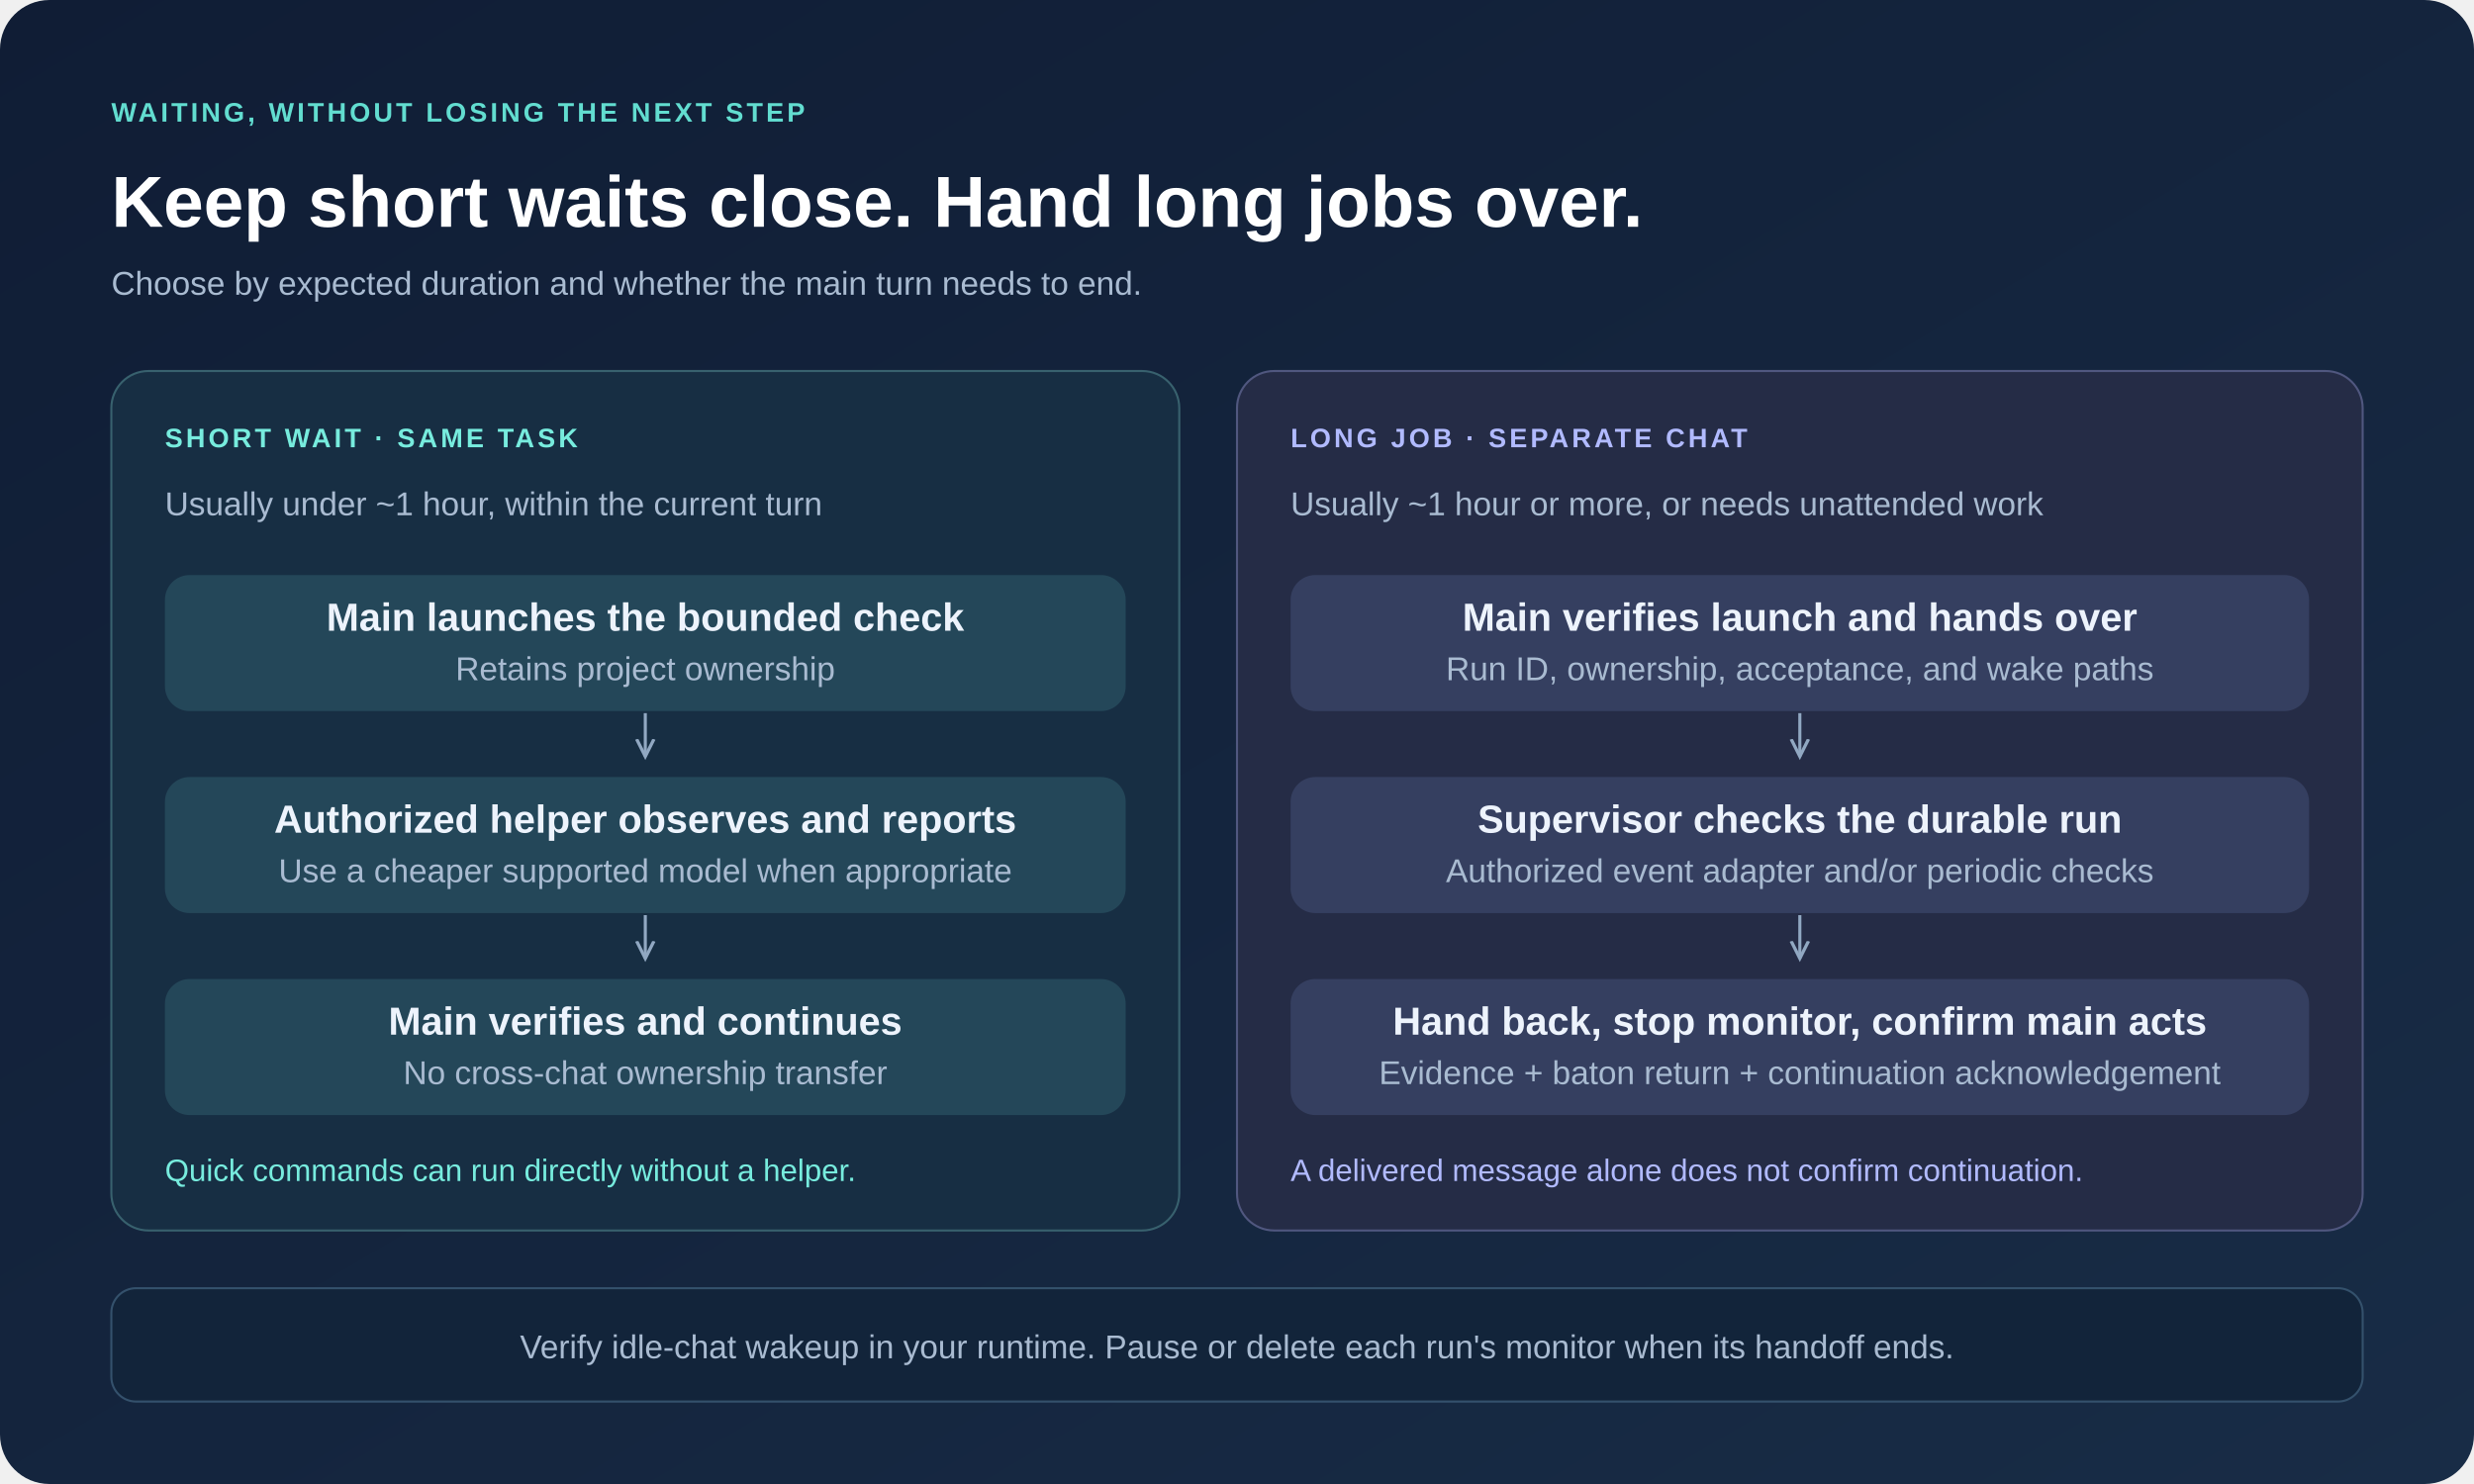
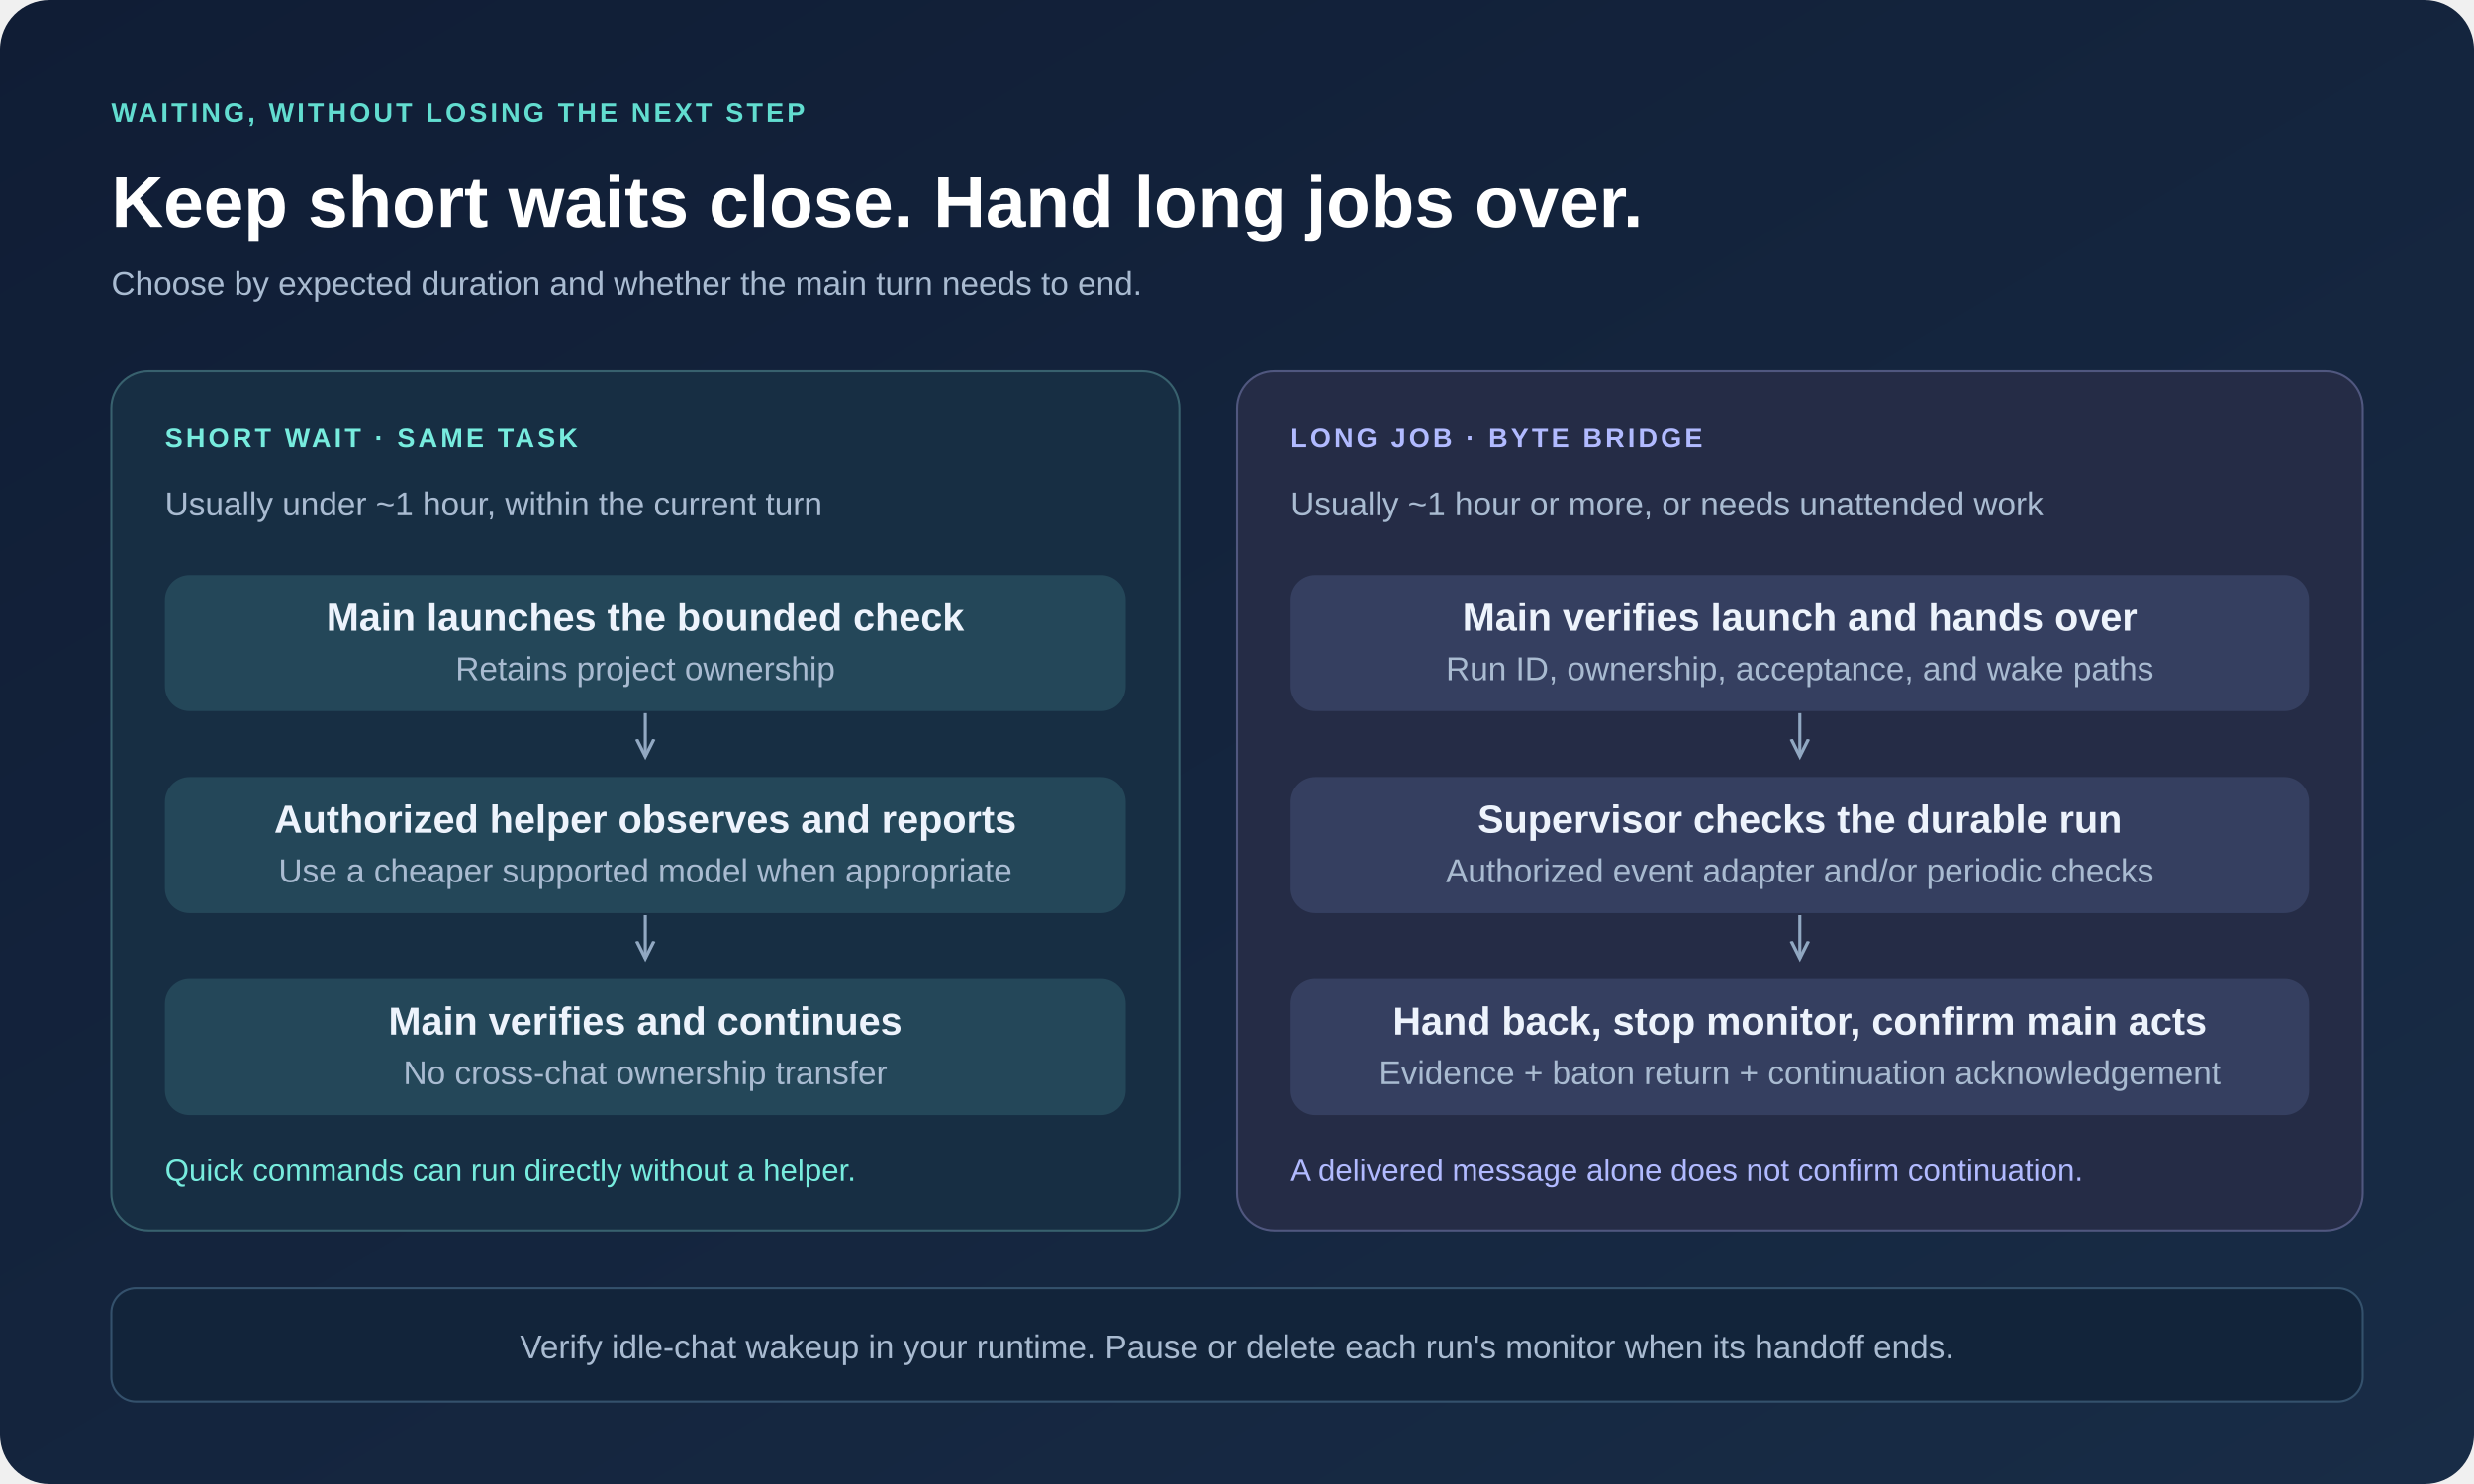
<svg xmlns="http://www.w3.org/2000/svg" width="1200" height="720" viewBox="0 0 1200 720" role="img" aria-labelledby="title desc">
  <defs>
    <linearGradient id="bg" x2="1" y2="1">
      <stop stop-color="#101d35" />
      <stop offset="1" stop-color="#182c46" />
    </linearGradient>
    <marker id="arrow" viewBox="0 0 10 10" refX="8" refY="5" markerWidth="7" markerHeight="7" orient="auto">
      <path d="M0 1 8 5 0 9" fill="none" stroke="#91a8c2" stroke-width="1.5" />
    </marker>
    <style>text{font-family:-apple-system,BlinkMacSystemFont,'Segoe UI',Arial,sans-serif}.note{font-size:16px;fill:#a9bbd1}.step{font-size:19px;font-weight:600;fill:#edf3fc}.tag{font-size:13px;letter-spacing:1.5px;font-weight:700}</style>
  </defs>
  <rect width="1200" height="720" rx="24" fill="url(#bg)" />
  <text x="54" y="59" fill="#62ddd0" class="tag">WAITING, WITHOUT LOSING THE NEXT STEP</text>
  <text x="54" y="110" fill="#fff" font-size="35" font-weight="700">Keep short waits close. Hand long jobs over.</text>
  <text x="54" y="143" class="note">Choose by expected duration and whether the main turn needs to end.</text>
  <rect x="54" y="180" width="518" height="417" rx="18" fill="#172e43" stroke="#38616e" />
  <rect x="600" y="180" width="546" height="417" rx="18" fill="#252c46" stroke="#50577f" />
  <text x="80" y="217" fill="#77ecde" class="tag">SHORT WAIT · SAME TASK</text>
  <text x="80" y="250" class="note">Usually under ~1 hour, within the current turn</text>
-   <text x="626" y="217" fill="#b1baff" class="tag">LONG JOB · SEPARATE CHAT</text>
+   <text x="626" y="217" fill="#b1baff" class="tag">LONG JOB · BYTE BRIDGE</text>
  <text x="626" y="250" class="note">Usually ~1 hour or more, or needs unattended work</text>
  <rect x="80" y="279" width="466" height="66" rx="12" fill="#244759" />
  <text x="313" y="306" class="step" text-anchor="middle">Main launches the bounded check</text>
  <text x="313" y="330" class="note" text-anchor="middle">Retains project ownership</text>
  <path d="M313 346 V367" fill="none" stroke="#91a8c2" stroke-width="1.5" marker-end="url(#arrow)" />
  <rect x="80" y="377" width="466" height="66" rx="12" fill="#244759" />
  <text x="313" y="404" class="step" text-anchor="middle">Authorized helper observes and reports</text>
  <text x="313" y="428" class="note" text-anchor="middle">Use a cheaper supported model when appropriate</text>
  <path d="M313 444 V465" fill="none" stroke="#91a8c2" stroke-width="1.5" marker-end="url(#arrow)" />
  <rect x="80" y="475" width="466" height="66" rx="12" fill="#244759" />
  <text x="313" y="502" class="step" text-anchor="middle">Main verifies and continues</text>
  <text x="313" y="526" class="note" text-anchor="middle">No cross-chat ownership transfer</text>
  <text x="80" y="573" fill="#77ecde" font-size="15">Quick commands can run directly without a helper.</text>
  <rect x="626" y="279" width="494" height="66" rx="12" fill="#353f60" />
  <text x="873" y="306" class="step" text-anchor="middle">Main verifies launch and hands over</text>
  <text x="873" y="330" class="note" text-anchor="middle">Run ID, ownership, acceptance, and wake paths</text>
  <path d="M873 346 V367" fill="none" stroke="#91a8c2" stroke-width="1.5" marker-end="url(#arrow)" />
  <rect x="626" y="377" width="494" height="66" rx="12" fill="#353f60" />
  <text x="873" y="404" class="step" text-anchor="middle">Supervisor checks the durable run</text>
  <text x="873" y="428" class="note" text-anchor="middle">Authorized event adapter and/or periodic checks</text>
  <path d="M873 444 V465" fill="none" stroke="#91a8c2" stroke-width="1.5" marker-end="url(#arrow)" />
  <rect x="626" y="475" width="494" height="66" rx="12" fill="#353f60" />
  <text x="873" y="502" class="step" text-anchor="middle">Hand back, stop monitor, confirm main acts</text>
  <text x="873" y="526" class="note" text-anchor="middle">Evidence + baton return + continuation acknowledgement</text>
  <text x="626" y="573" fill="#b1baff" font-size="15">A delivered message alone does not confirm continuation.</text>
  <rect x="54" y="625" width="1092" height="55" rx="12" fill="#12243a" stroke="#34516c" />
  <text x="600" y="659" class="note" text-anchor="middle">Verify idle-chat wakeup in your runtime. Pause or delete each run's monitor when its handoff ends.</text>
</svg>
